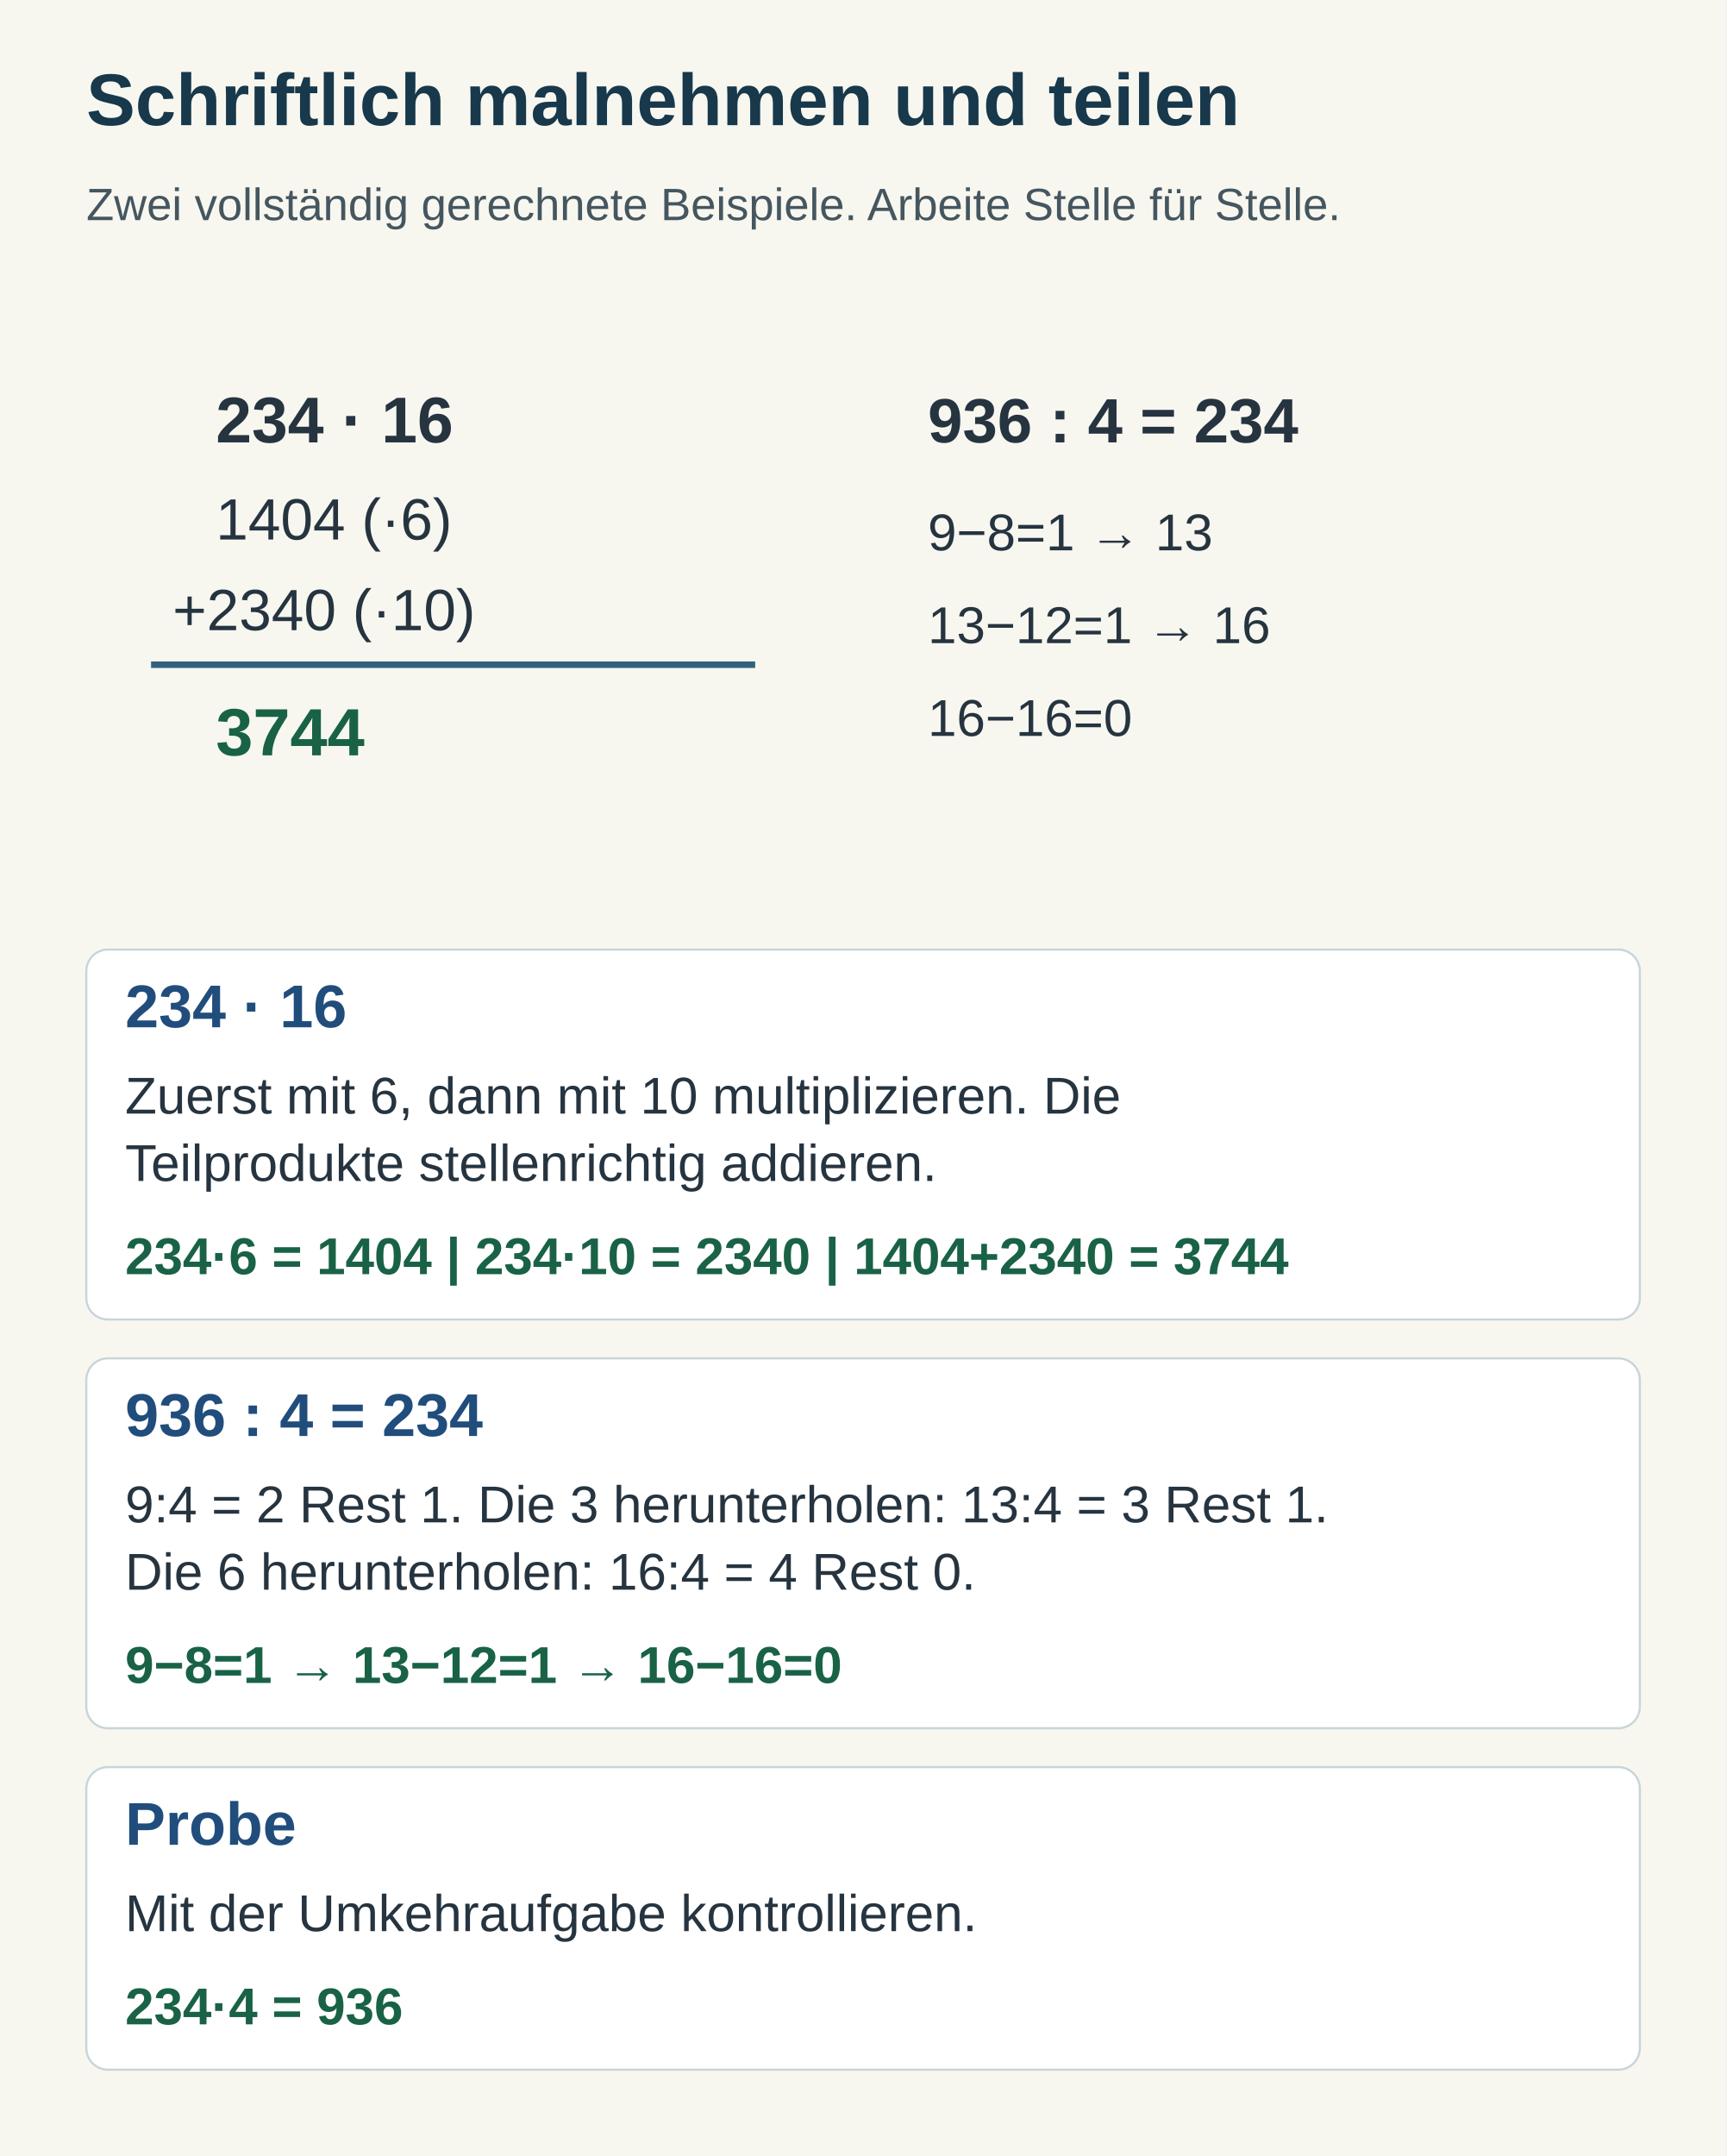
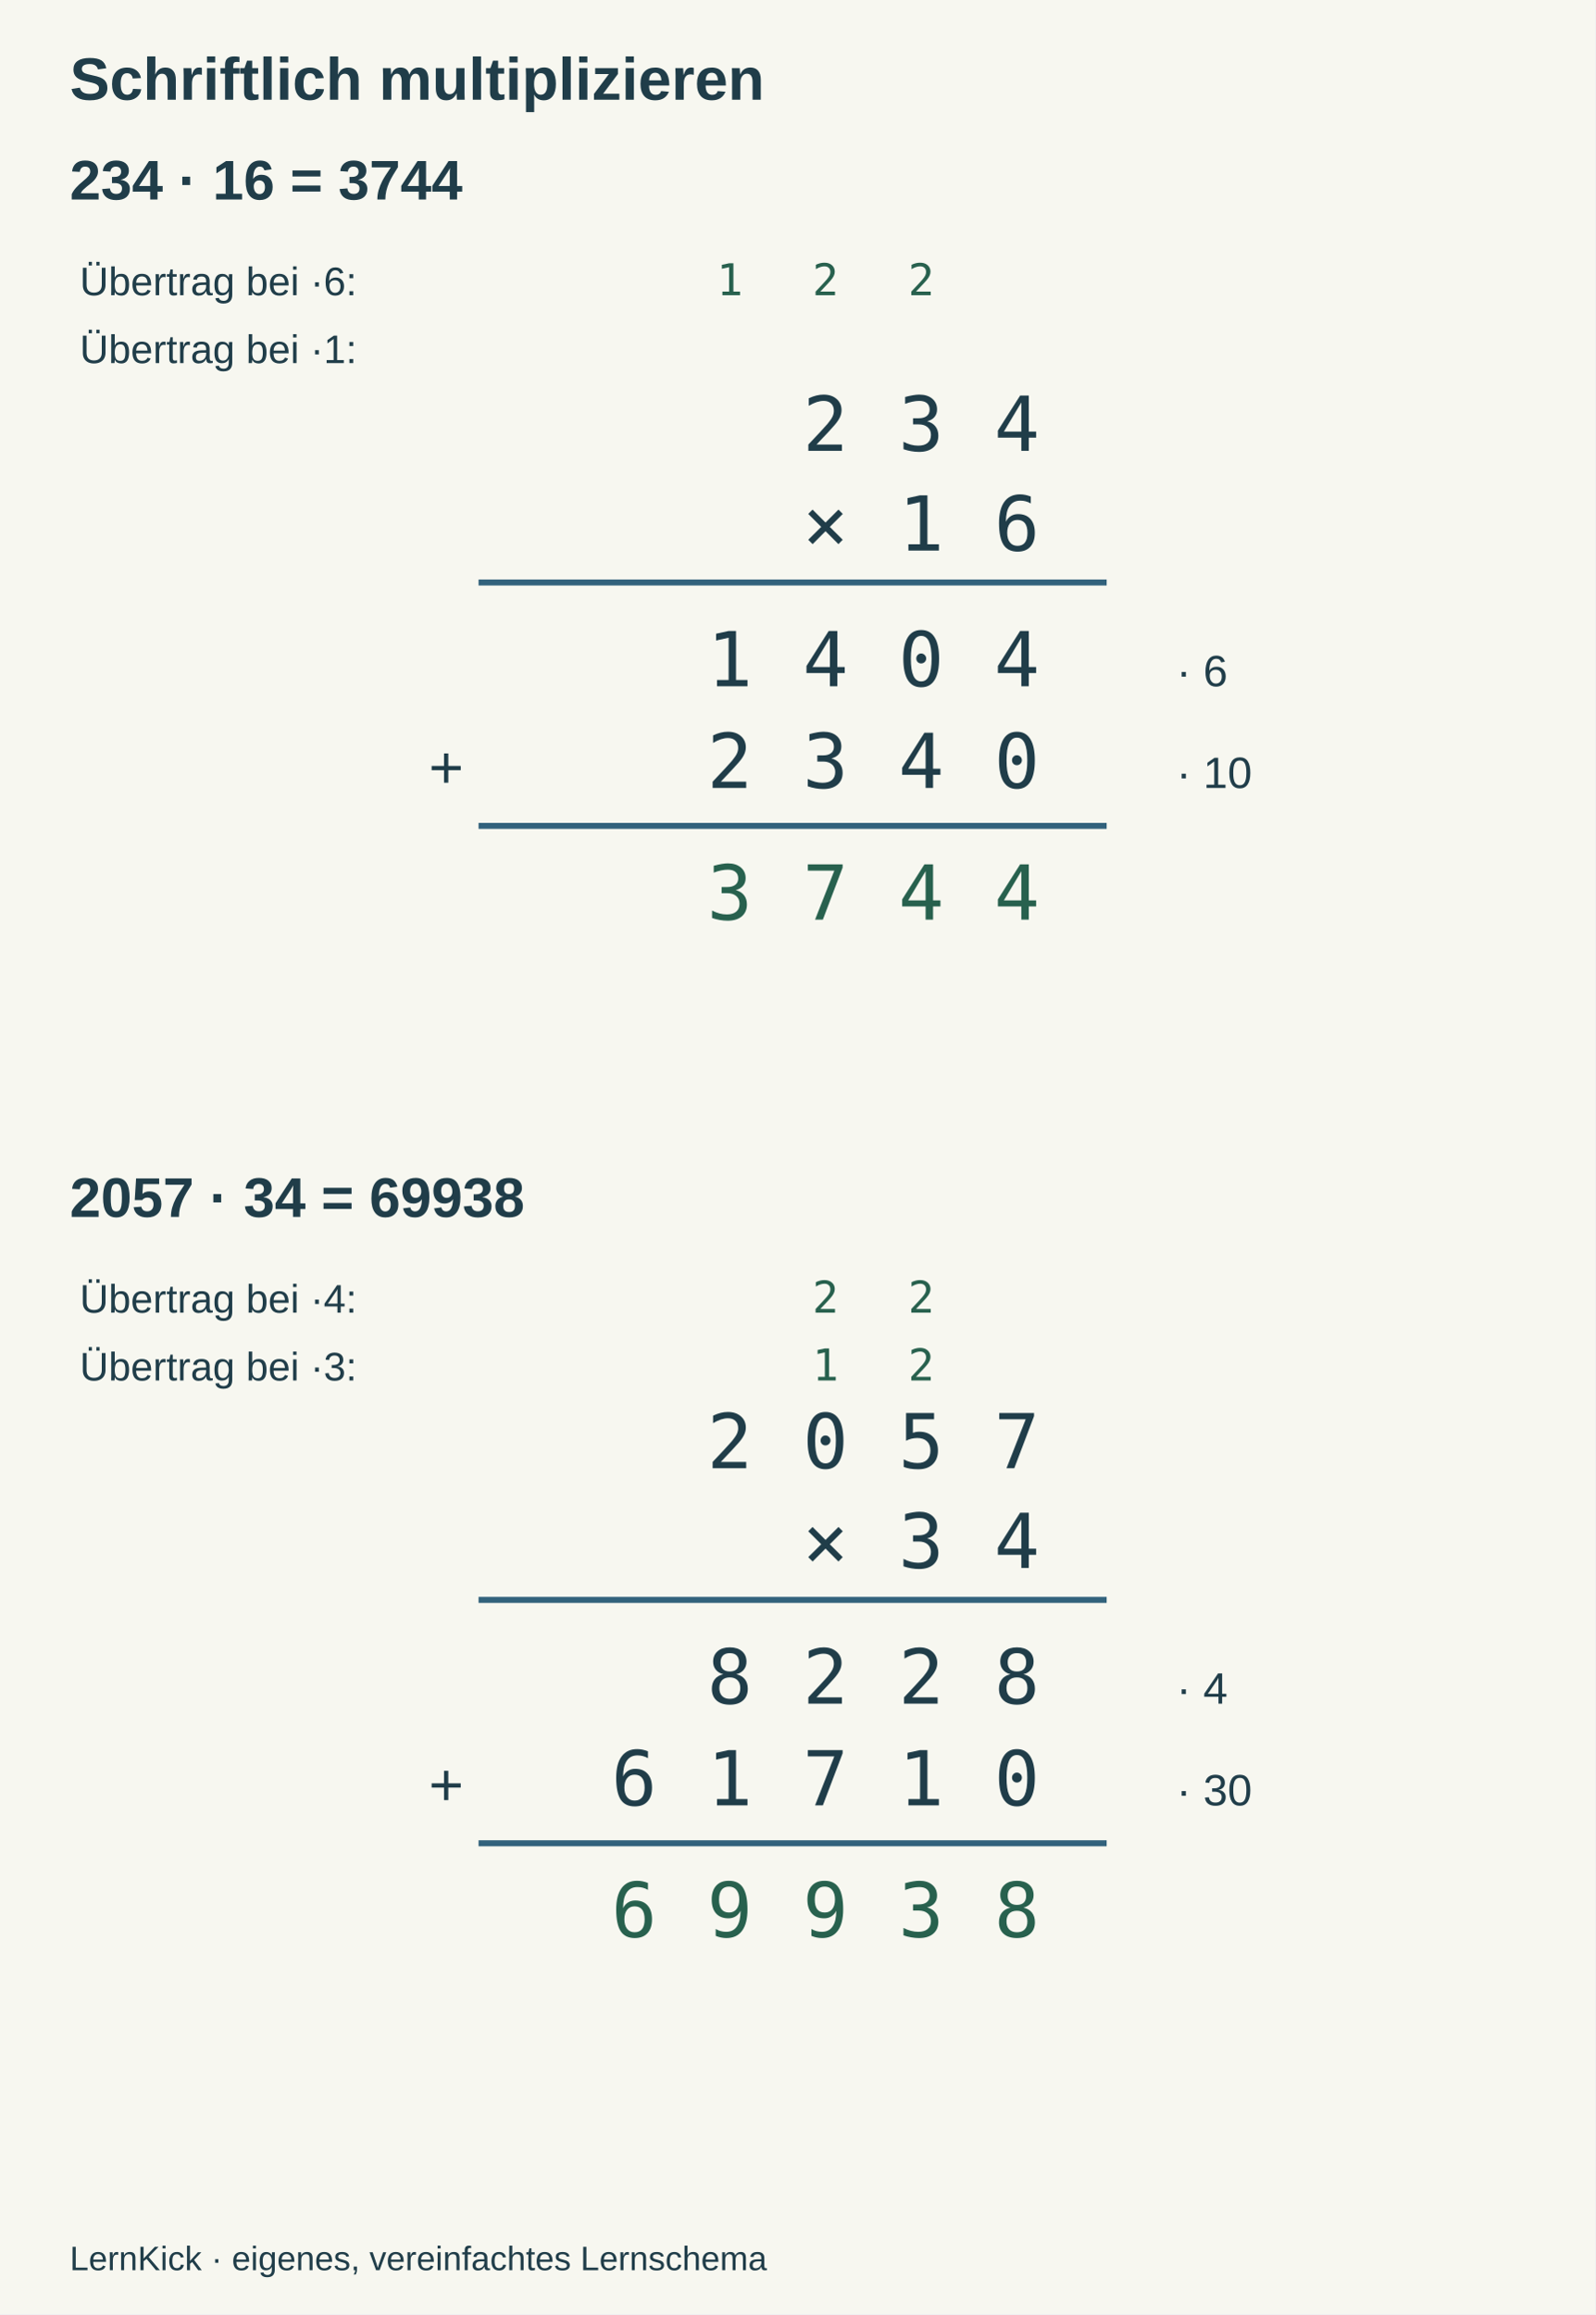
- <svg xmlns="http://www.w3.org/2000/svg" width="800" height="999" viewBox="0 0 800 999" role="img">
-   <rect width="800" height="999" fill="#f7f7f0" />
+ <svg xmlns="http://www.w3.org/2000/svg" width="800" height="1160" viewBox="0 0 800 1160" role="img">
+   <defs>
+     <marker id="arrow" viewBox="0 0 10 10" refX="9" refY="5" markerWidth="7" markerHeight="7" orient="auto-start-reverse">
+       <path d="M0 0L10 5L0 10Z" fill="context-stroke" />
+     </marker>
+   </defs>
+   <rect width="800" height="1160" fill="#f7f7f0" />
  <g font-family="Arial,sans-serif">
-     <text x="40" y="58" fill="#18384b" font-size="34" font-weight="700">Schriftlich malnehmen und teilen</text>
-     <text x="40" y="102" fill="#45565f" font-size="21" font-weight="400">Zwei vollständig gerechnete Beispiele. Arbeite Stelle für Stelle.</text>
-     <g transform="translate(0 50)">
-       <text x="100" y="155" fill="#263440" font-size="30" font-weight="700">234 · 16</text>
-       <text x="100" y="200" fill="#263440" font-size="27" font-weight="400">1404 (·6)</text>
-       <text x="80" y="242" fill="#263440" font-size="27" font-weight="400">+2340 (·10)</text>
-       <path d="M70 258L350 258" fill="none" stroke="#32627c" stroke-width="3" />
-       <text x="100" y="300" fill="#196246" font-size="31" font-weight="700">3744</text>
-       <text x="430" y="155" fill="#263440" font-size="29" font-weight="700">936 : 4 = 234</text>
-       <text x="430" y="205" fill="#263440" font-size="24" font-weight="400">9−8=1 → 13</text>
-       <text x="430" y="248" fill="#263440" font-size="24" font-weight="400">13−12=1 → 16</text>
-       <text x="430" y="291" fill="#263440" font-size="24" font-weight="400">16−16=0</text>
-     </g>
-     <rect x="40" y="440" width="720" height="171.4" rx="10" fill="#fff" stroke="#c8d5d9" />
-     <text x="58" y="476" fill="#214d7c" font-size="28" font-weight="700">234 · 16</text>
-     <text x="58" y="516" fill="#263440" font-size="24" font-weight="400">Zuerst mit 6, dann mit 10 multiplizieren. Die</text>
-     <text x="58" y="547.2" fill="#263440" font-size="24" font-weight="400">Teilprodukte stellenrichtig addieren.</text>
-     <text x="58" y="590.4" fill="#196246" font-size="24" font-weight="600">234·6 = 1404 | 234·10 = 2340 | 1404+2340 = 3744</text>
-     <rect x="40" y="629.4" width="720" height="171.4" rx="10" fill="#fff" stroke="#c8d5d9" />
-     <text x="58" y="665.4" fill="#214d7c" font-size="28" font-weight="700">936 : 4 = 234</text>
-     <text x="58" y="705.4" fill="#263440" font-size="24" font-weight="400">9:4 = 2 Rest 1. Die 3 herunterholen: 13:4 = 3 Rest 1.</text>
-     <text x="58" y="736.6" fill="#263440" font-size="24" font-weight="400">Die 6 herunterholen: 16:4 = 4 Rest 0.</text>
-     <text x="58" y="779.8" fill="#196246" font-size="24" font-weight="600">9−8=1 → 13−12=1 → 16−16=0</text>
-     <rect x="40" y="818.8" width="720" height="140.2" rx="10" fill="#fff" stroke="#c8d5d9" />
-     <text x="58" y="854.8" fill="#214d7c" font-size="28" font-weight="700">Probe</text>
-     <text x="58" y="894.8" fill="#263440" font-size="24" font-weight="400">Mit der Umkehraufgabe kontrollieren.</text>
-     <text x="58" y="938" fill="#196246" font-size="24" font-weight="600">234·4 = 936</text>
+     <text x="35" y="50" font-size="30" fill="#203d49" text-anchor="start" font-weight="700">Schriftlich multiplizieren</text>
+     <text x="35" y="100" font-size="28" fill="#203d49" text-anchor="start" font-weight="700">234 · 16 = 3744</text>
+     <text x="40" y="148" font-size="20" fill="#203d49" text-anchor="start" font-weight="400">Übertrag bei ·6:</text>
+     <text data-column="2" x="366" y="148" text-anchor="middle" font-family="monospace" font-size="22" fill="#28614e">1</text>
+     <text data-column="3" x="414" y="148" text-anchor="middle" font-family="monospace" font-size="22" fill="#28614e">2</text>
+     <text data-column="4" x="462" y="148" text-anchor="middle" font-family="monospace" font-size="22" fill="#28614e">2</text>
+     <text x="40" y="182" font-size="20" fill="#203d49" text-anchor="start" font-weight="400">Übertrag bei ·1:</text>
+     <text data-column="3" x="414" y="226" text-anchor="middle" font-family="monospace" font-size="38" fill="#203d49">2</text>
+     <text data-column="4" x="462" y="226" text-anchor="middle" font-family="monospace" font-size="38" fill="#203d49">3</text>
+     <text data-column="5" x="510" y="226" text-anchor="middle" font-family="monospace" font-size="38" fill="#203d49">4</text>
+     <text data-column="3" x="414" y="276" text-anchor="middle" font-family="monospace" font-size="38" fill="#203d49">×</text>
+     <text data-column="4" x="462" y="276" text-anchor="middle" font-family="monospace" font-size="38" fill="#203d49">1</text>
+     <text data-column="5" x="510" y="276" text-anchor="middle" font-family="monospace" font-size="38" fill="#203d49">6</text>
+     <path d="M240 292H555" stroke="#32627c" stroke-width="3" fill="none" />
+     <text data-column="2" x="366" y="344" text-anchor="middle" font-family="monospace" font-size="38" fill="#203d49">1</text>
+     <text data-column="3" x="414" y="344" text-anchor="middle" font-family="monospace" font-size="38" fill="#203d49">4</text>
+     <text data-column="4" x="462" y="344" text-anchor="middle" font-family="monospace" font-size="38" fill="#203d49">0</text>
+     <text data-column="5" x="510" y="344" text-anchor="middle" font-family="monospace" font-size="38" fill="#203d49">4</text>
+     <text x="590" y="344" font-size="22" fill="#203d49" text-anchor="start" font-weight="400">· 6</text>
+     <text data-column="2" x="366" y="395" text-anchor="middle" font-family="monospace" font-size="38" fill="#203d49">2</text>
+     <text data-column="3" x="414" y="395" text-anchor="middle" font-family="monospace" font-size="38" fill="#203d49">3</text>
+     <text data-column="4" x="462" y="395" text-anchor="middle" font-family="monospace" font-size="38" fill="#203d49">4</text>
+     <text data-column="5" x="510" y="395" text-anchor="middle" font-family="monospace" font-size="38" fill="#203d49">0</text>
+     <text x="590" y="395" font-size="22" fill="#203d49" text-anchor="start" font-weight="400">· 10</text>
+     <text x="215" y="395" font-size="30" fill="#203d49" text-anchor="start" font-weight="400">+</text>
+     <path d="M240 414H555" stroke="#32627c" stroke-width="3" fill="none" />
+     <text data-column="2" x="366" y="461" text-anchor="middle" font-family="monospace" font-size="38" fill="#28614e">3</text>
+     <text data-column="3" x="414" y="461" text-anchor="middle" font-family="monospace" font-size="38" fill="#28614e">7</text>
+     <text data-column="4" x="462" y="461" text-anchor="middle" font-family="monospace" font-size="38" fill="#28614e">4</text>
+     <text data-column="5" x="510" y="461" text-anchor="middle" font-family="monospace" font-size="38" fill="#28614e">4</text>
+     <text x="35" y="610" font-size="28" fill="#203d49" text-anchor="start" font-weight="700">2057 · 34 = 69938</text>
+     <text x="40" y="658" font-size="20" fill="#203d49" text-anchor="start" font-weight="400">Übertrag bei ·4:</text>
+     <text data-column="3" x="414" y="658" text-anchor="middle" font-family="monospace" font-size="22" fill="#28614e">2</text>
+     <text data-column="4" x="462" y="658" text-anchor="middle" font-family="monospace" font-size="22" fill="#28614e">2</text>
+     <text x="40" y="692" font-size="20" fill="#203d49" text-anchor="start" font-weight="400">Übertrag bei ·3:</text>
+     <text data-column="3" x="414" y="692" text-anchor="middle" font-family="monospace" font-size="22" fill="#28614e">1</text>
+     <text data-column="4" x="462" y="692" text-anchor="middle" font-family="monospace" font-size="22" fill="#28614e">2</text>
+     <text data-column="2" x="366" y="736" text-anchor="middle" font-family="monospace" font-size="38" fill="#203d49">2</text>
+     <text data-column="3" x="414" y="736" text-anchor="middle" font-family="monospace" font-size="38" fill="#203d49">0</text>
+     <text data-column="4" x="462" y="736" text-anchor="middle" font-family="monospace" font-size="38" fill="#203d49">5</text>
+     <text data-column="5" x="510" y="736" text-anchor="middle" font-family="monospace" font-size="38" fill="#203d49">7</text>
+     <text data-column="3" x="414" y="786" text-anchor="middle" font-family="monospace" font-size="38" fill="#203d49">×</text>
+     <text data-column="4" x="462" y="786" text-anchor="middle" font-family="monospace" font-size="38" fill="#203d49">3</text>
+     <text data-column="5" x="510" y="786" text-anchor="middle" font-family="monospace" font-size="38" fill="#203d49">4</text>
+     <path d="M240 802H555" stroke="#32627c" stroke-width="3" fill="none" />
+     <text data-column="2" x="366" y="854" text-anchor="middle" font-family="monospace" font-size="38" fill="#203d49">8</text>
+     <text data-column="3" x="414" y="854" text-anchor="middle" font-family="monospace" font-size="38" fill="#203d49">2</text>
+     <text data-column="4" x="462" y="854" text-anchor="middle" font-family="monospace" font-size="38" fill="#203d49">2</text>
+     <text data-column="5" x="510" y="854" text-anchor="middle" font-family="monospace" font-size="38" fill="#203d49">8</text>
+     <text x="590" y="854" font-size="22" fill="#203d49" text-anchor="start" font-weight="400">· 4</text>
+     <text data-column="1" x="318" y="905" text-anchor="middle" font-family="monospace" font-size="38" fill="#203d49">6</text>
+     <text data-column="2" x="366" y="905" text-anchor="middle" font-family="monospace" font-size="38" fill="#203d49">1</text>
+     <text data-column="3" x="414" y="905" text-anchor="middle" font-family="monospace" font-size="38" fill="#203d49">7</text>
+     <text data-column="4" x="462" y="905" text-anchor="middle" font-family="monospace" font-size="38" fill="#203d49">1</text>
+     <text data-column="5" x="510" y="905" text-anchor="middle" font-family="monospace" font-size="38" fill="#203d49">0</text>
+     <text x="590" y="905" font-size="22" fill="#203d49" text-anchor="start" font-weight="400">· 30</text>
+     <text x="215" y="905" font-size="30" fill="#203d49" text-anchor="start" font-weight="400">+</text>
+     <path d="M240 924H555" stroke="#32627c" stroke-width="3" fill="none" />
+     <text data-column="1" x="318" y="971" text-anchor="middle" font-family="monospace" font-size="38" fill="#28614e">6</text>
+     <text data-column="2" x="366" y="971" text-anchor="middle" font-family="monospace" font-size="38" fill="#28614e">9</text>
+     <text data-column="3" x="414" y="971" text-anchor="middle" font-family="monospace" font-size="38" fill="#28614e">9</text>
+     <text data-column="4" x="462" y="971" text-anchor="middle" font-family="monospace" font-size="38" fill="#28614e">3</text>
+     <text data-column="5" x="510" y="971" text-anchor="middle" font-family="monospace" font-size="38" fill="#28614e">8</text>
+     <text x="35" y="1138" font-size="17" fill="#203d49" text-anchor="start" font-weight="400">LernKick · eigenes, vereinfachtes Lernschema</text>
  </g>
</svg>
